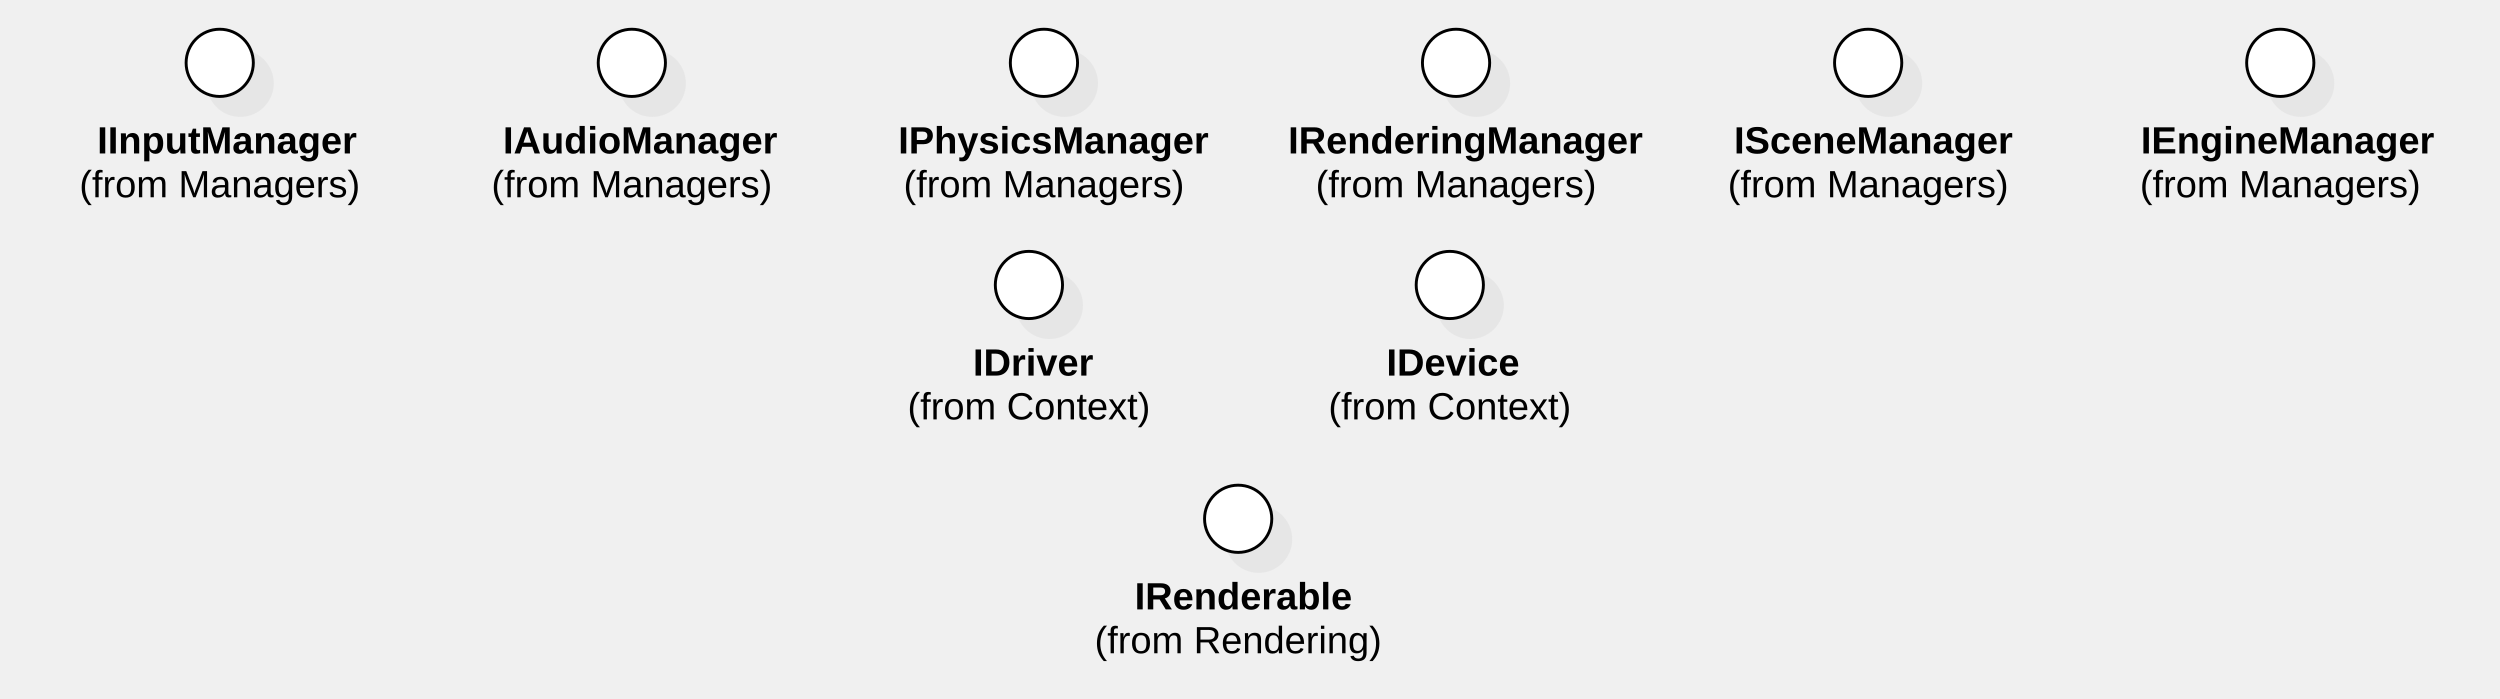
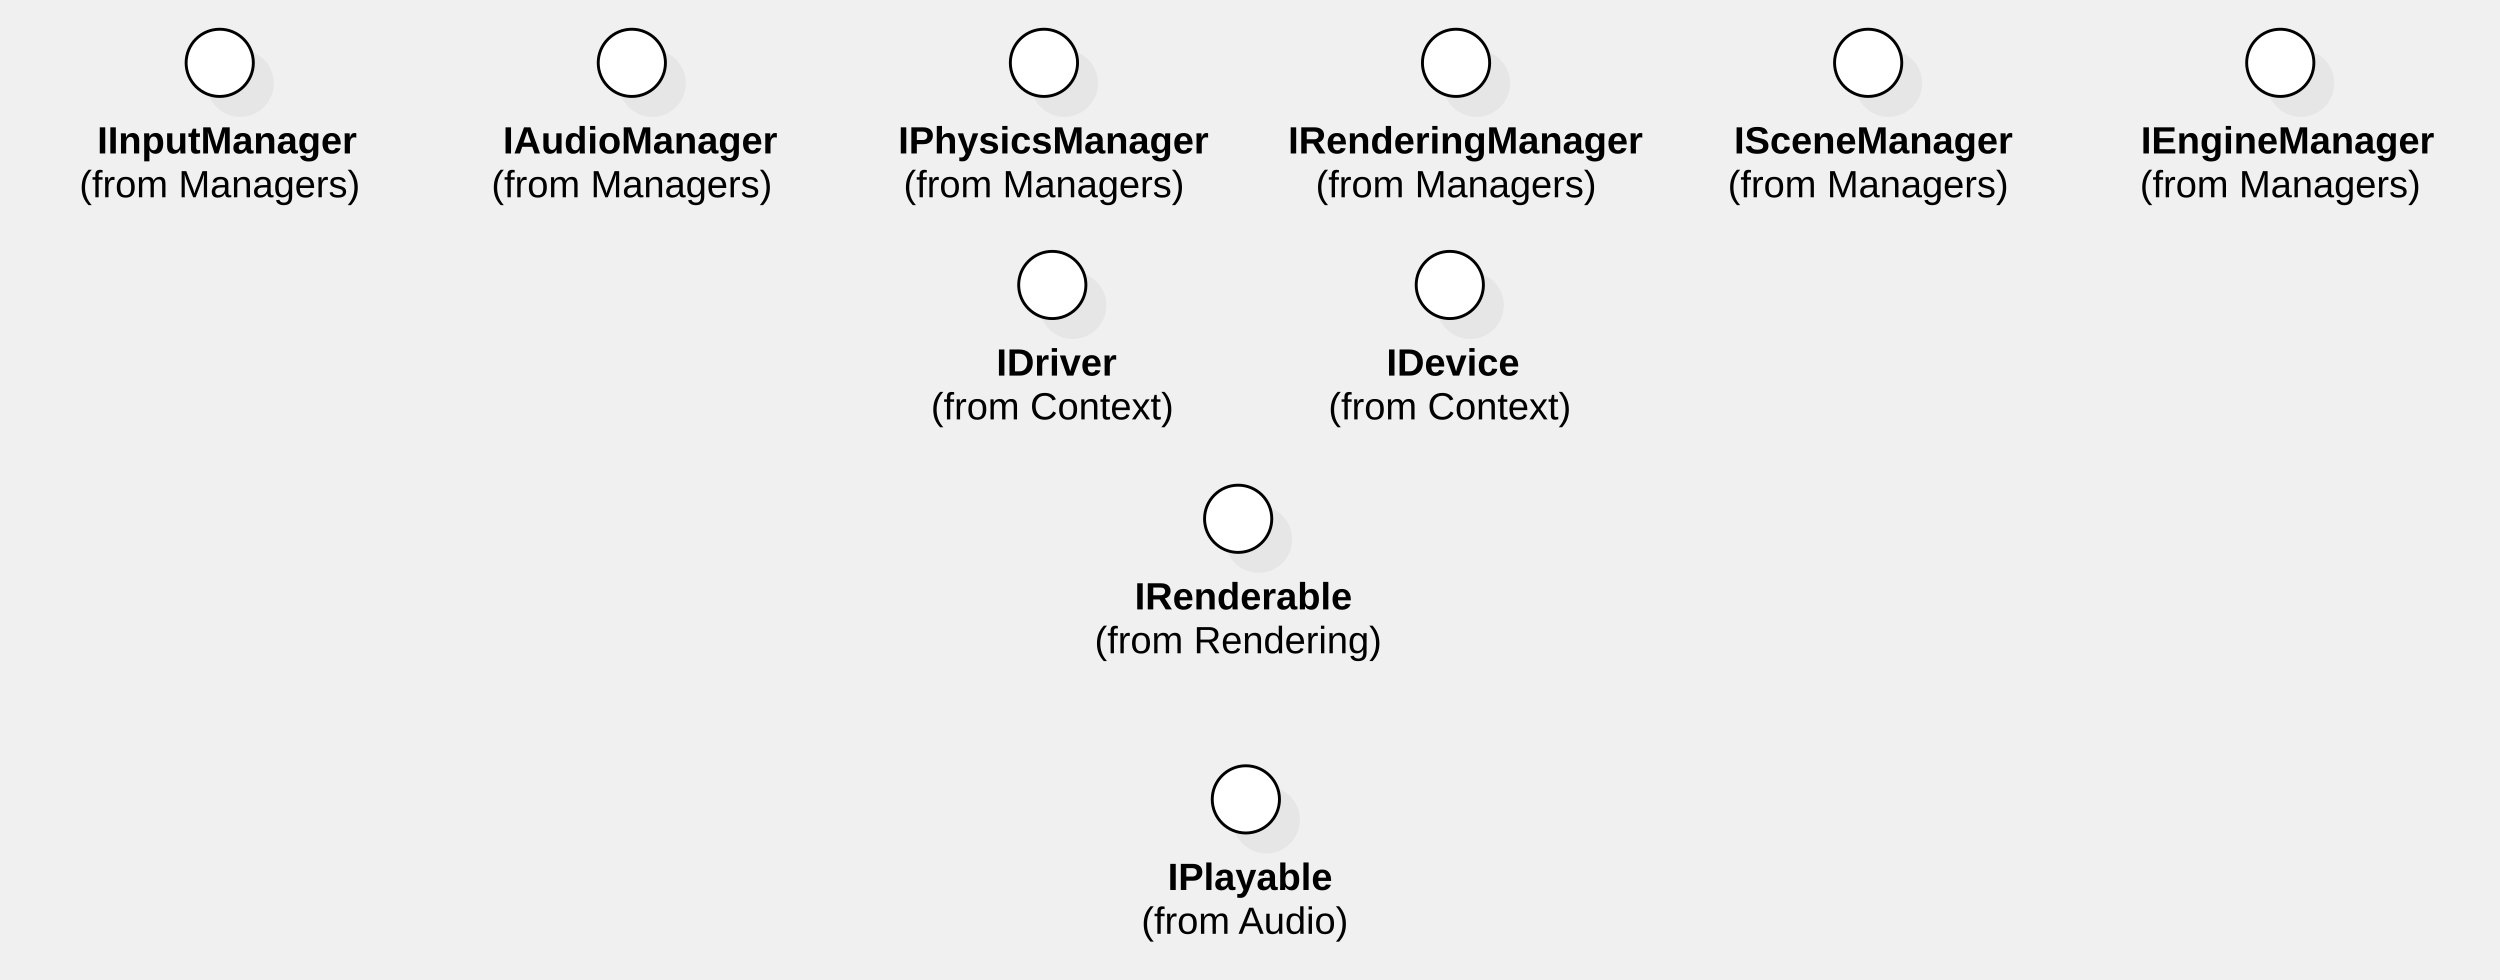
- <svg xmlns="http://www.w3.org/2000/svg" version="1.1" width="855.354" height="239">
+ <svg xmlns="http://www.w3.org/2000/svg" version="1.1" width="855.354" height="335">
  <defs />
  <g>
    <g transform="translate(-22,-26) scale(1,1)">
      <path fill="#C0C0C0" stroke="none" d="M 92.677 54.5 C 92.677 48.149 97.826 43 104.177 43 C 110.529 43 115.677 48.149 115.677 54.5 C 115.677 60.851 110.529 66 104.177 66 C 97.826 66 92.677 60.851 92.677 54.5 Z" opacity="0.2" />
    </g>
    <g transform="translate(-22,-26) scale(1,1)">
      <path fill="#ffffff" stroke="none" d="M 85.677 47.5 C 85.677 41.149 90.826 36 97.177 36 C 103.529 36 108.677 41.149 108.677 47.5 C 108.677 53.851 103.529 59 97.177 59 C 90.826 59 85.677 53.851 85.677 47.5 Z" />
    </g>
    <g transform="translate(-22,-26) scale(1,1)">
      <path fill="none" stroke="#000000" d="M 85.677 47.5 C 85.677 41.149 90.826 36 97.177 36 C 103.529 36 108.677 41.149 108.677 47.5 C 108.677 53.851 103.529 59 97.177 59 C 90.826 59 85.677 53.851 85.677 47.5 Z" stroke-miterlimit="10" />
    </g>
    <g transform="translate(-22,-26) scale(1,1)">
      <g>
        <path fill="none" stroke="none" />
        <text fill="#000000" stroke="none" font-family="Arial" font-size="13px" font-style="normal" font-weight="bold" text-decoration="none" x="55.26" y="78.5">IInputManager</text>
      </g>
    </g>
    <g transform="translate(-22,-26) scale(1,1)">
      <g>
        <path fill="none" stroke="none" />
        <text fill="#000000" stroke="none" font-family="Arial" font-size="13px" font-style="normal" font-weight="normal" text-decoration="none" x="49.138" y="93.5">(from Managers)</text>
      </g>
    </g>
    <g transform="translate(-22,-26) scale(1,1)">
      <path fill="#C0C0C0" stroke="none" d="M 233.677 54.5 C 233.677 48.149 238.826 43 245.177 43 C 251.529 43 256.677 48.149 256.677 54.5 C 256.677 60.851 251.529 66 245.177 66 C 238.826 66 233.677 60.851 233.677 54.5 Z" opacity="0.2" />
    </g>
    <g transform="translate(-22,-26) scale(1,1)">
      <path fill="#ffffff" stroke="none" d="M 226.677 47.5 C 226.677 41.149 231.826 36 238.177 36 C 244.529 36 249.677 41.149 249.677 47.5 C 249.677 53.851 244.529 59 238.177 59 C 231.826 59 226.677 53.851 226.677 47.5 Z" />
    </g>
    <g transform="translate(-22,-26) scale(1,1)">
      <path fill="none" stroke="#000000" d="M 226.677 47.5 C 226.677 41.149 231.826 36 238.177 36 C 244.529 36 249.677 41.149 249.677 47.5 C 249.677 53.851 244.529 59 238.177 59 C 231.826 59 226.677 53.851 226.677 47.5 Z" stroke-miterlimit="10" />
    </g>
    <g transform="translate(-22,-26) scale(1,1)">
      <g>
        <path fill="none" stroke="none" />
        <text fill="#000000" stroke="none" font-family="Arial" font-size="13px" font-style="normal" font-weight="bold" text-decoration="none" x="194.093" y="78.5">IAudioManager</text>
      </g>
    </g>
    <g transform="translate(-22,-26) scale(1,1)">
      <g>
        <path fill="none" stroke="none" />
        <text fill="#000000" stroke="none" font-family="Arial" font-size="13px" font-style="normal" font-weight="normal" text-decoration="none" x="190.138" y="93.5">(from Managers)</text>
      </g>
    </g>
    <g transform="translate(-22,-26) scale(1,1)">
      <path fill="#C0C0C0" stroke="none" d="M 374.677 54.5 C 374.677 48.149 379.826 43 386.177 43 C 392.529 43 397.677 48.149 397.677 54.5 C 397.677 60.851 392.529 66 386.177 66 C 379.826 66 374.677 60.851 374.677 54.5 Z" opacity="0.2" />
    </g>
    <g transform="translate(-22,-26) scale(1,1)">
      <path fill="#ffffff" stroke="none" d="M 367.677 47.5 C 367.677 41.149 372.826 36 379.177 36 C 385.529 36 390.677 41.149 390.677 47.5 C 390.677 53.851 385.529 59 379.177 59 C 372.826 59 367.677 53.851 367.677 47.5 Z" />
    </g>
    <g transform="translate(-22,-26) scale(1,1)">
      <path fill="none" stroke="#000000" d="M 367.677 47.5 C 367.677 41.149 372.826 36 379.177 36 C 385.529 36 390.677 41.149 390.677 47.5 C 390.677 53.851 385.529 59 379.177 59 C 372.826 59 367.677 53.851 367.677 47.5 Z" stroke-miterlimit="10" />
    </g>
    <g transform="translate(-22,-26) scale(1,1)">
      <g>
        <path fill="none" stroke="none" />
        <text fill="#000000" stroke="none" font-family="Arial" font-size="13px" font-style="normal" font-weight="bold" text-decoration="none" x="329.323" y="78.5">IPhysicsManager</text>
      </g>
    </g>
    <g transform="translate(-22,-26) scale(1,1)">
      <g>
        <path fill="none" stroke="none" />
        <text fill="#000000" stroke="none" font-family="Arial" font-size="13px" font-style="normal" font-weight="normal" text-decoration="none" x="331.138" y="93.5">(from Managers)</text>
      </g>
    </g>
    <g transform="translate(-22,-26) scale(1,1)">
      <path fill="#C0C0C0" stroke="none" d="M 515.677 54.5 C 515.677 48.149 520.826 43 527.177 43 C 533.529 43 538.677 48.149 538.677 54.5 C 538.677 60.851 533.529 66 527.177 66 C 520.826 66 515.677 60.851 515.677 54.5 Z" opacity="0.2" />
    </g>
    <g transform="translate(-22,-26) scale(1,1)">
      <path fill="#ffffff" stroke="none" d="M 508.677 47.5 C 508.677 41.149 513.826 36 520.177 36 C 526.529 36 531.677 41.149 531.677 47.5 C 531.677 53.851 526.529 59 520.177 59 C 513.826 59 508.677 53.851 508.677 47.5 Z" />
    </g>
    <g transform="translate(-22,-26) scale(1,1)">
      <path fill="none" stroke="#000000" d="M 508.677 47.5 C 508.677 41.149 513.826 36 520.177 36 C 526.529 36 531.677 41.149 531.677 47.5 C 531.677 53.851 526.529 59 520.177 59 C 513.826 59 508.677 53.851 508.677 47.5 Z" stroke-miterlimit="10" />
    </g>
    <g transform="translate(-22,-26) scale(1,1)">
      <g>
        <path fill="none" stroke="none" />
        <text fill="#000000" stroke="none" font-family="Arial" font-size="13px" font-style="normal" font-weight="bold" text-decoration="none" x="462.725" y="78.5">IRenderingManager</text>
      </g>
    </g>
    <g transform="translate(-22,-26) scale(1,1)">
      <g>
        <path fill="none" stroke="none" />
        <text fill="#000000" stroke="none" font-family="Arial" font-size="13px" font-style="normal" font-weight="normal" text-decoration="none" x="472.138" y="93.5">(from Managers)</text>
      </g>
    </g>
    <g transform="translate(-22,-26) scale(1,1)">
      <path fill="#C0C0C0" stroke="none" d="M 656.677 54.5 C 656.677 48.149 661.826 43 668.177 43 C 674.529 43 679.677 48.149 679.677 54.5 C 679.677 60.851 674.529 66 668.177 66 C 661.826 66 656.677 60.851 656.677 54.5 Z" opacity="0.2" />
    </g>
    <g transform="translate(-22,-26) scale(1,1)">
      <path fill="#ffffff" stroke="none" d="M 649.677 47.5 C 649.677 41.149 654.826 36 661.177 36 C 667.529 36 672.677 41.149 672.677 47.5 C 672.677 53.851 667.529 59 661.177 59 C 654.826 59 649.677 53.851 649.677 47.5 Z" />
    </g>
    <g transform="translate(-22,-26) scale(1,1)">
      <path fill="none" stroke="#000000" d="M 649.677 47.5 C 649.677 41.149 654.826 36 661.177 36 C 667.529 36 672.677 41.149 672.677 47.5 C 672.677 53.851 667.529 59 661.177 59 C 654.826 59 649.677 53.851 649.677 47.5 Z" stroke-miterlimit="10" />
    </g>
    <g transform="translate(-22,-26) scale(1,1)">
      <g>
        <path fill="none" stroke="none" />
        <text fill="#000000" stroke="none" font-family="Arial" font-size="13px" font-style="normal" font-weight="bold" text-decoration="none" x="615.287" y="78.5">ISceneManager</text>
      </g>
    </g>
    <g transform="translate(-22,-26) scale(1,1)">
      <g>
        <path fill="none" stroke="none" />
        <text fill="#000000" stroke="none" font-family="Arial" font-size="13px" font-style="normal" font-weight="normal" text-decoration="none" x="613.138" y="93.5">(from Managers)</text>
      </g>
    </g>
    <g transform="translate(-22,-26) scale(1,1)">
      <path fill="#C0C0C0" stroke="none" d="M 797.677 54.5 C 797.677 48.149 802.826 43 809.177 43 C 815.529 43 820.677 48.149 820.677 54.5 C 820.677 60.851 815.529 66 809.177 66 C 802.826 66 797.677 60.851 797.677 54.5 Z" opacity="0.2" />
    </g>
    <g transform="translate(-22,-26) scale(1,1)">
      <path fill="#ffffff" stroke="none" d="M 790.677 47.5 C 790.677 41.149 795.826 36 802.177 36 C 808.529 36 813.677 41.149 813.677 47.5 C 813.677 53.851 808.529 59 802.177 59 C 795.826 59 790.677 53.851 790.677 47.5 Z" />
    </g>
    <g transform="translate(-22,-26) scale(1,1)">
      <path fill="none" stroke="#000000" d="M 790.677 47.5 C 790.677 41.149 795.826 36 802.177 36 C 808.529 36 813.677 41.149 813.677 47.5 C 813.677 53.851 808.529 59 802.177 59 C 795.826 59 790.677 53.851 790.677 47.5 Z" stroke-miterlimit="10" />
    </g>
    <g transform="translate(-22,-26) scale(1,1)">
      <g>
        <path fill="none" stroke="none" />
        <text fill="#000000" stroke="none" font-family="Arial" font-size="13px" font-style="normal" font-weight="bold" text-decoration="none" x="754.478" y="78.5">IEngineManager</text>
      </g>
    </g>
    <g transform="translate(-22,-26) scale(1,1)">
      <g>
        <path fill="none" stroke="none" />
        <text fill="#000000" stroke="none" font-family="Arial" font-size="13px" font-style="normal" font-weight="normal" text-decoration="none" x="754.138" y="93.5">(from Managers)</text>
      </g>
    </g>
    <g transform="translate(-22,-26) scale(1,1)">
-       <path fill="#C0C0C0" stroke="none" d="M 369.536 130.5 C 369.536 124.149 374.685 119 381.036 119 C 387.387 119 392.536 124.149 392.536 130.5 C 392.536 136.851 387.387 142 381.036 142 C 374.685 142 369.536 136.851 369.536 130.5 Z" opacity="0.2" />
-     </g>
-     <g transform="translate(-22,-26) scale(1,1)">
-       <path fill="#ffffff" stroke="none" d="M 362.536 123.5 C 362.536 117.149 367.685 112 374.036 112 C 380.387 112 385.536 117.149 385.536 123.5 C 385.536 129.851 380.387 135 374.036 135 C 367.685 135 362.536 129.851 362.536 123.5 Z" />
-     </g>
-     <g transform="translate(-22,-26) scale(1,1)">
-       <path fill="none" stroke="#000000" d="M 362.536 123.5 C 362.536 117.149 367.685 112 374.036 112 C 380.387 112 385.536 117.149 385.536 123.5 C 385.536 129.851 380.387 135 374.036 135 C 367.685 135 362.536 129.851 362.536 123.5 Z" stroke-miterlimit="10" />
-     </g>
-     <g transform="translate(-22,-26) scale(1,1)">
-       <g>
-         <path fill="none" stroke="none" />
-         <text fill="#000000" stroke="none" font-family="Arial" font-size="13px" font-style="normal" font-weight="bold" text-decoration="none" x="354.898" y="154.5">IDriver</text>
-       </g>
-     </g>
-     <g transform="translate(-22,-26) scale(1,1)">
-       <g>
-         <path fill="none" stroke="none" />
-         <text fill="#000000" stroke="none" font-family="Arial" font-size="13px" font-style="normal" font-weight="normal" text-decoration="none" x="332.5" y="169.5">(from Context)</text>
+       <path fill="#C0C0C0" stroke="none" d="M 377.536 130.5 C 377.536 124.149 382.685 119 389.036 119 C 395.387 119 400.536 124.149 400.536 130.5 C 400.536 136.851 395.387 142 389.036 142 C 382.685 142 377.536 136.851 377.536 130.5 Z" opacity="0.2" />
+     </g>
+     <g transform="translate(-22,-26) scale(1,1)">
+       <path fill="#ffffff" stroke="none" d="M 370.536 123.5 C 370.536 117.149 375.685 112 382.036 112 C 388.387 112 393.536 117.149 393.536 123.5 C 393.536 129.851 388.387 135 382.036 135 C 375.685 135 370.536 129.851 370.536 123.5 Z" />
+     </g>
+     <g transform="translate(-22,-26) scale(1,1)">
+       <path fill="none" stroke="#000000" d="M 370.536 123.5 C 370.536 117.149 375.685 112 382.036 112 C 388.387 112 393.536 117.149 393.536 123.5 C 393.536 129.851 388.387 135 382.036 135 C 375.685 135 370.536 129.851 370.536 123.5 Z" stroke-miterlimit="10" />
+     </g>
+     <g transform="translate(-22,-26) scale(1,1)">
+       <g>
+         <path fill="none" stroke="none" />
+         <text fill="#000000" stroke="none" font-family="Arial" font-size="13px" font-style="normal" font-weight="bold" text-decoration="none" x="362.898" y="154.5">IDriver</text>
+       </g>
+     </g>
+     <g transform="translate(-22,-26) scale(1,1)">
+       <g>
+         <path fill="none" stroke="none" />
+         <text fill="#000000" stroke="none" font-family="Arial" font-size="13px" font-style="normal" font-weight="normal" text-decoration="none" x="340.5" y="169.5">(from Context)</text>
      </g>
    </g>
    <g transform="translate(-22,-26) scale(1,1)">
      <path fill="#C0C0C0" stroke="none" d="M 513.536 130.5 C 513.536 124.149 518.685 119 525.036 119 C 531.387 119 536.536 124.149 536.536 130.5 C 536.536 136.851 531.387 142 525.036 142 C 518.685 142 513.536 136.851 513.536 130.5 Z" opacity="0.2" />
    </g>
    <g transform="translate(-22,-26) scale(1,1)">
      <path fill="#ffffff" stroke="none" d="M 506.536 123.5 C 506.536 117.149 511.685 112 518.036 112 C 524.387 112 529.536 117.149 529.536 123.5 C 529.536 129.851 524.387 135 518.036 135 C 511.685 135 506.536 129.851 506.536 123.5 Z" />
    </g>
    <g transform="translate(-22,-26) scale(1,1)">
      <path fill="none" stroke="#000000" d="M 506.536 123.5 C 506.536 117.149 511.685 112 518.036 112 C 524.387 112 529.536 117.149 529.536 123.5 C 529.536 129.851 524.387 135 518.036 135 C 511.685 135 506.536 129.851 506.536 123.5 Z" stroke-miterlimit="10" />
    </g>
    <g transform="translate(-22,-26) scale(1,1)">
      <g>
        <path fill="none" stroke="none" />
        <text fill="#000000" stroke="none" font-family="Arial" font-size="13px" font-style="normal" font-weight="bold" text-decoration="none" x="496.362" y="154.5">IDevice</text>
      </g>
    </g>
    <g transform="translate(-22,-26) scale(1,1)">
      <g>
        <path fill="none" stroke="none" />
        <text fill="#000000" stroke="none" font-family="Arial" font-size="13px" font-style="normal" font-weight="normal" text-decoration="none" x="476.5" y="169.5">(from Context)</text>
      </g>
    </g>
    <g transform="translate(-22,-26) scale(1,1)">
      <path fill="#C0C0C0" stroke="none" d="M 441.128 210.5 C 441.128 204.149 446.276 199 452.628 199 C 458.979 199 464.128 204.149 464.128 210.5 C 464.128 216.851 458.979 222 452.628 222 C 446.276 222 441.128 216.851 441.128 210.5 Z" opacity="0.2" />
    </g>
    <g transform="translate(-22,-26) scale(1,1)">
      <path fill="#ffffff" stroke="none" d="M 434.128 203.5 C 434.128 197.149 439.276 192 445.628 192 C 451.979 192 457.128 197.149 457.128 203.5 C 457.128 209.851 451.979 215 445.628 215 C 439.276 215 434.128 209.851 434.128 203.5 Z" />
    </g>
    <g transform="translate(-22,-26) scale(1,1)">
      <path fill="none" stroke="#000000" d="M 434.128 203.5 C 434.128 197.149 439.276 192 445.628 192 C 451.979 192 457.128 197.149 457.128 203.5 C 457.128 209.851 451.979 215 445.628 215 C 439.276 215 434.128 209.851 434.128 203.5 Z" stroke-miterlimit="10" />
    </g>
    <g transform="translate(-22,-26) scale(1,1)">
      <g>
        <path fill="none" stroke="none" />
        <text fill="#000000" stroke="none" font-family="Arial" font-size="13px" font-style="normal" font-weight="bold" text-decoration="none" x="410.214" y="234.5">IRenderable</text>
      </g>
    </g>
    <g transform="translate(-22,-26) scale(1,1)">
      <g>
        <path fill="none" stroke="none" />
        <text fill="#000000" stroke="none" font-family="Arial" font-size="13px" font-style="normal" font-weight="normal" text-decoration="none" x="396.5" y="249.5">(from Rendering)</text>
+       </g>
+     </g>
+     <g transform="translate(-22,-26) scale(1,1)">
+       <path fill="#C0C0C0" stroke="none" d="M 443.76 306.5 C 443.76 300.149 448.908 295 455.26 295 C 461.611 295 466.76 300.149 466.76 306.5 C 466.76 312.851 461.611 318 455.26 318 C 448.908 318 443.76 312.851 443.76 306.5 Z" opacity="0.2" />
+     </g>
+     <g transform="translate(-22,-26) scale(1,1)">
+       <path fill="#ffffff" stroke="none" d="M 436.76 299.5 C 436.76 293.149 441.908 288 448.26 288 C 454.611 288 459.76 293.149 459.76 299.5 C 459.76 305.851 454.611 311 448.26 311 C 441.908 311 436.76 305.851 436.76 299.5 Z" />
+     </g>
+     <g transform="translate(-22,-26) scale(1,1)">
+       <path fill="none" stroke="#000000" d="M 436.76 299.5 C 436.76 293.149 441.908 288 448.26 288 C 454.611 288 459.76 293.149 459.76 299.5 C 459.76 305.851 454.611 311 448.26 311 C 441.908 311 436.76 305.851 436.76 299.5 Z" stroke-miterlimit="10" />
+     </g>
+     <g transform="translate(-22,-26) scale(1,1)">
+       <g>
+         <path fill="none" stroke="none" />
+         <text fill="#000000" stroke="none" font-family="Arial" font-size="13px" font-style="normal" font-weight="bold" text-decoration="none" x="421.52" y="330.5">IPlayable</text>
+       </g>
+     </g>
+     <g transform="translate(-22,-26) scale(1,1)">
+       <g>
+         <path fill="none" stroke="none" />
+         <text fill="#000000" stroke="none" font-family="Arial" font-size="13px" font-style="normal" font-weight="normal" text-decoration="none" x="412.5" y="345.5">(from Audio)</text>
      </g>
    </g>
  </g>
</svg>
